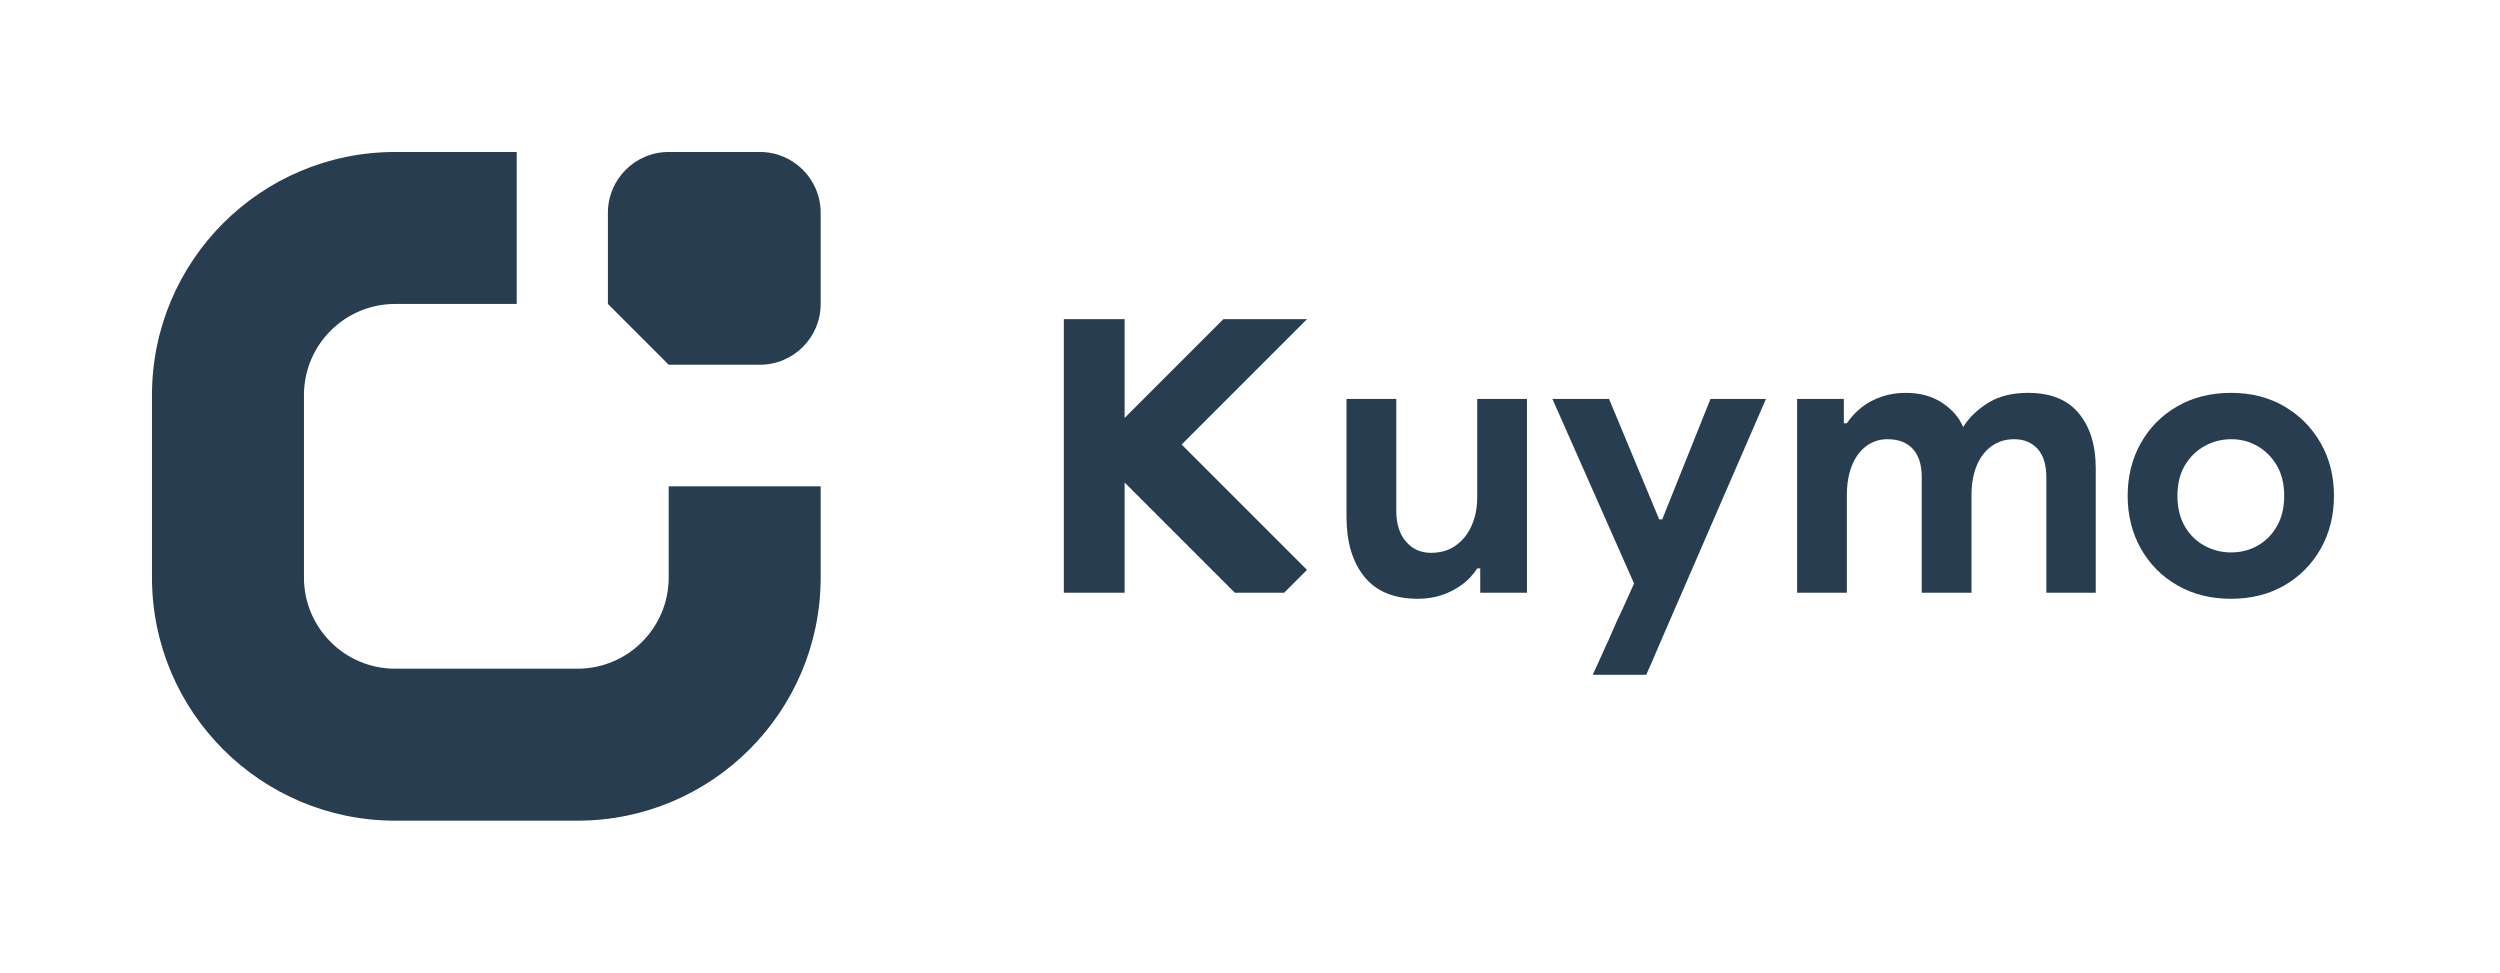
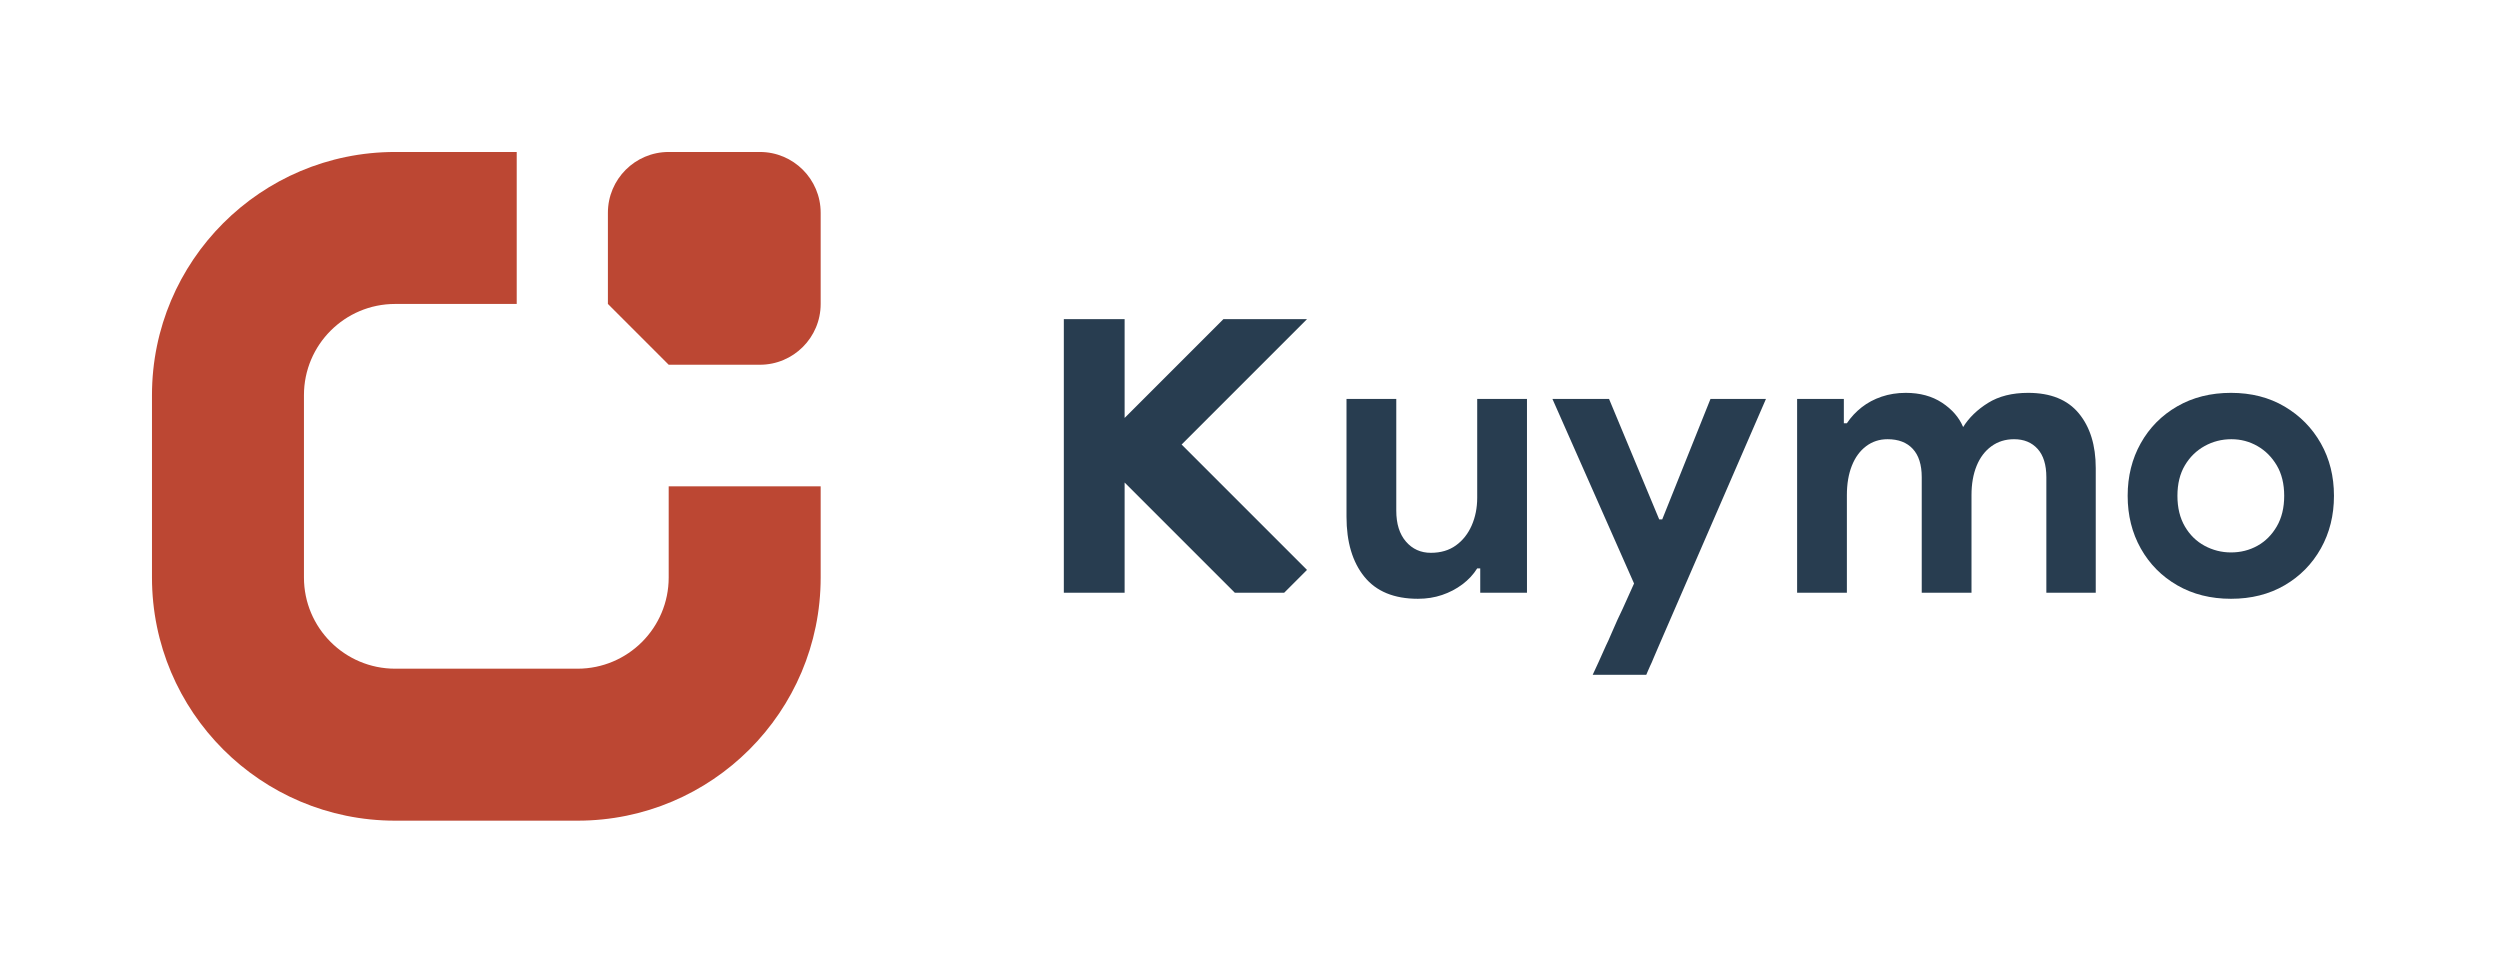
<svg xmlns="http://www.w3.org/2000/svg" viewBox="0 0 658 256" width="658" height="256" role="img" aria-labelledby="title">
-   <path fill="#283D50" d="M104 40H136V80H104A24 24 0 0 0 80 104V152A24 24 0 0 0 104 176H152A24 24 0 0 0 176 152V128H216V152A64 64 0 0 1 152 216H104A64 64 0 0 1 40 152V104A64 64 0 0 1 104 40Z" />
-   <path fill="#283D50" d="M176 40H200A16 16 0 0 1 216 56V80A16 16 0 0 1 200 96H176L160 80V56A16 16 0 0 1 176 40Z" />
+   <path fill="#BC4733" d="M104 40H136V80H104A24 24 0 0 0 80 104V152A24 24 0 0 0 104 176H152A24 24 0 0 0 176 152V128H216V152A64 64 0 0 1 152 216H104A64 64 0 0 1 40 152V104A64 64 0 0 1 104 40Z" />
+   <path fill="#BC4733" d="M176 40H200A16 16 0 0 1 216 56V80A16 16 0 0 1 200 96H176L160 80V56A16 16 0 0 1 176 40Z" />
  <path fill="#283D50" d="M280 156H296V127L325 156H338L344 150L311 117L344 84H322L296 110V84H280Z" />
  <path fill="#283D50" d="M373.2 157.6Q363.8 157.6 359.1 151.8Q354.4 146 354.4 136V105H367.5V134.4Q367.5 139.6 370.05 142.55Q372.6 145.5 376.6 145.5Q380.5 145.5 383.2 143.55Q385.9 141.6 387.35 138.3Q388.8 135 388.8 131V105H401.9V156H389.6V149.6H388.8Q387.3 152 384.9 153.8Q382.5 155.6 379.55 156.6Q376.6 157.6 373.2 157.6Z" />
  <path fill="#283D50" d="M434.3 175.3Q434 176 433.75 176.55Q433.5 177.1 433.3 177.6H419.2Q419.6 176.8 420.75 174.25Q421.9 171.7 422.7 169.9Q423.3 168.7 424.1 166.8Q424.9 164.9 425.75 163.05Q426.6 161.2 427.1 160.2L434.8 143.1L437.5 136.7L450.2 105H464.8L438.5 165.6Q437.4 168.2 436.55 170.1Q435.7 172 435.2 173.25Q434.7 174.5 434.3 175.3ZM430.8 155.2 408.6 105H423.5L436.7 136.7H438.2Z" />
  <path fill="#283D50" d="M473 156V105H485.3V111.4H486.1Q487.7 109 490 107.2Q492.3 105.4 495.25 104.4Q498.2 103.4 501.6 103.4Q507.2 103.4 511.15 106Q515.1 108.6 516.7 112.4Q519 108.7 523.25 106.05Q527.5 103.4 533.8 103.4Q542.7 103.4 547.15 108.8Q551.6 114.2 551.6 123.2V156H538.6V125.6Q538.6 120.7 536.3 118.15Q534 115.6 530.1 115.6Q526.7 115.6 524.15 117.45Q521.6 119.3 520.25 122.6Q518.9 125.9 518.9 130.3V156H505.8V125.6Q505.8 120.7 503.45 118.15Q501.1 115.6 496.8 115.6Q493.6 115.6 491.15 117.45Q488.7 119.3 487.4 122.6Q486.1 125.9 486.1 130.3V156Z" />
  <path fill="#283D50" d="M587.2 157.6Q579.2 157.6 573.05 154.05Q566.9 150.5 563.45 144.35Q560 138.2 560 130.5Q560 122.8 563.45 116.65Q566.9 110.5 573.05 106.95Q579.2 103.4 587.2 103.4Q595.2 103.4 601.3 107Q607.4 110.6 610.85 116.7Q614.3 122.8 614.3 130.5Q614.3 138.2 610.85 144.35Q607.4 150.5 601.3 154.05Q595.2 157.6 587.2 157.6ZM587.2 145.4Q591 145.4 594.15 143.65Q597.3 141.9 599.25 138.55Q601.2 135.2 601.2 130.5Q601.2 125.8 599.25 122.5Q597.3 119.2 594.15 117.4Q591 115.6 587.3 115.6Q583.5 115.6 580.25 117.4Q577 119.2 575.05 122.5Q573.1 125.8 573.1 130.5Q573.1 135.2 575.05 138.55Q577 141.9 580.25 143.65Q583.5 145.4 587.2 145.4Z" />
</svg>
